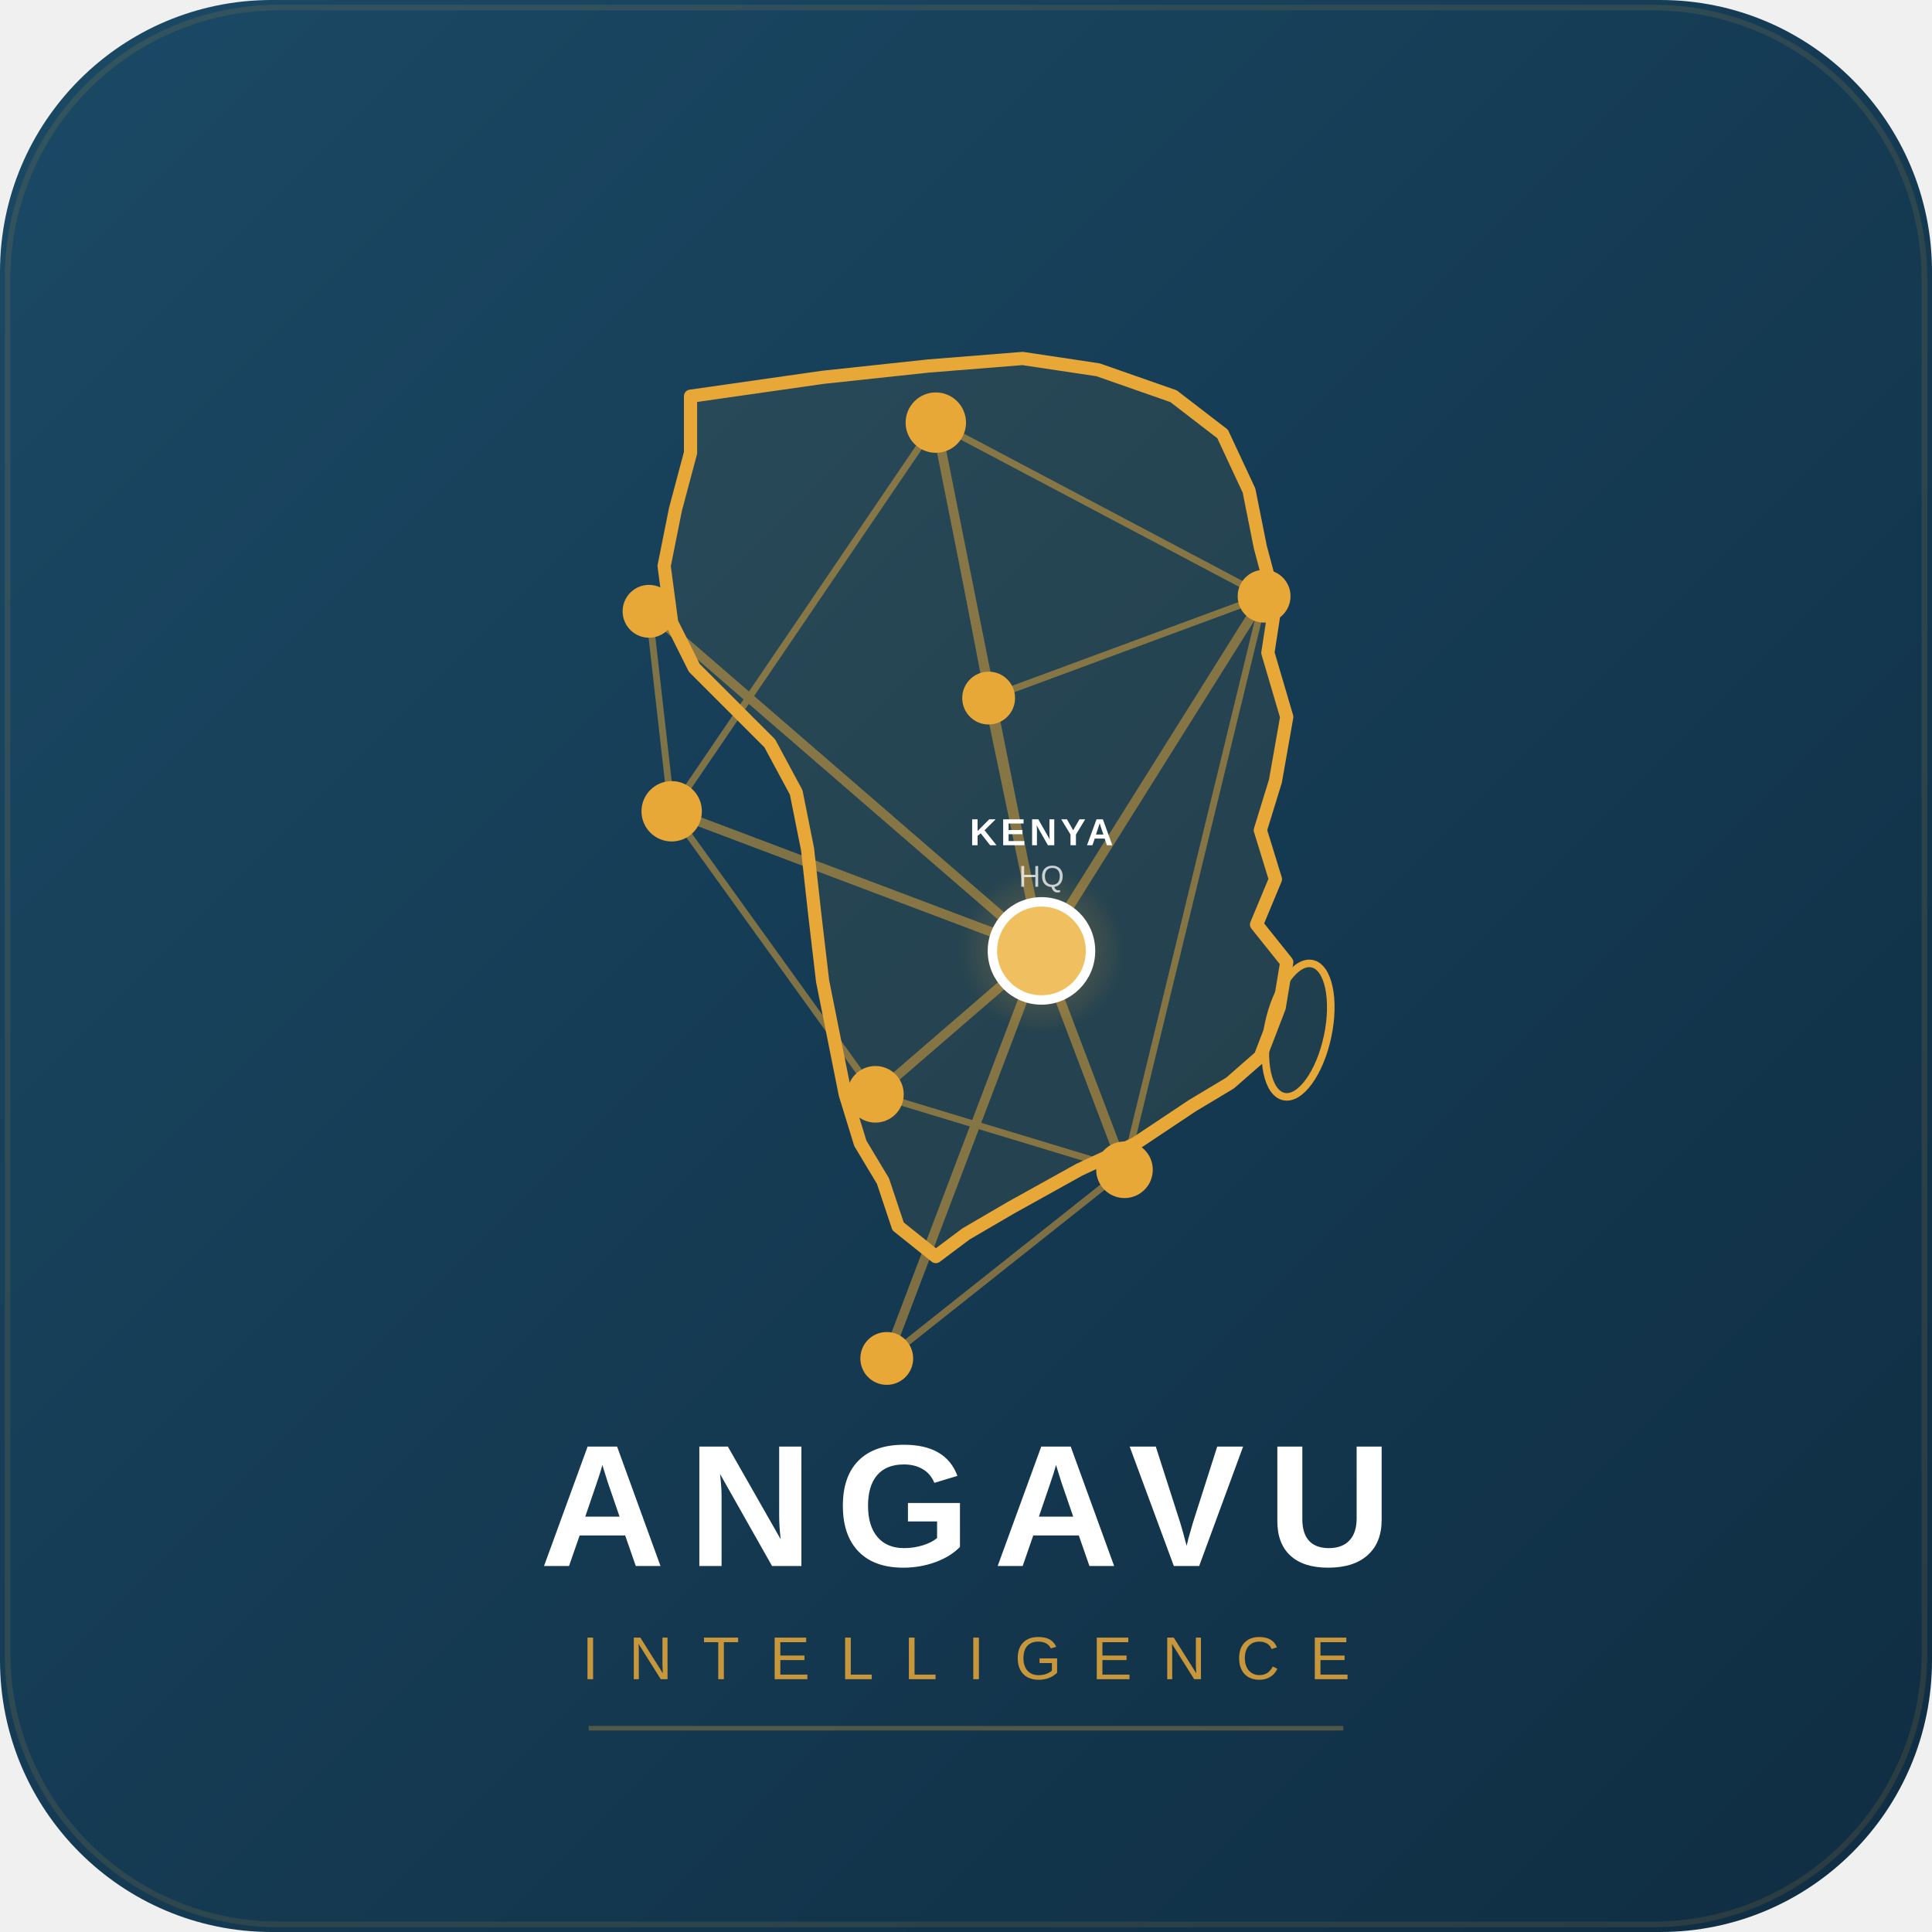
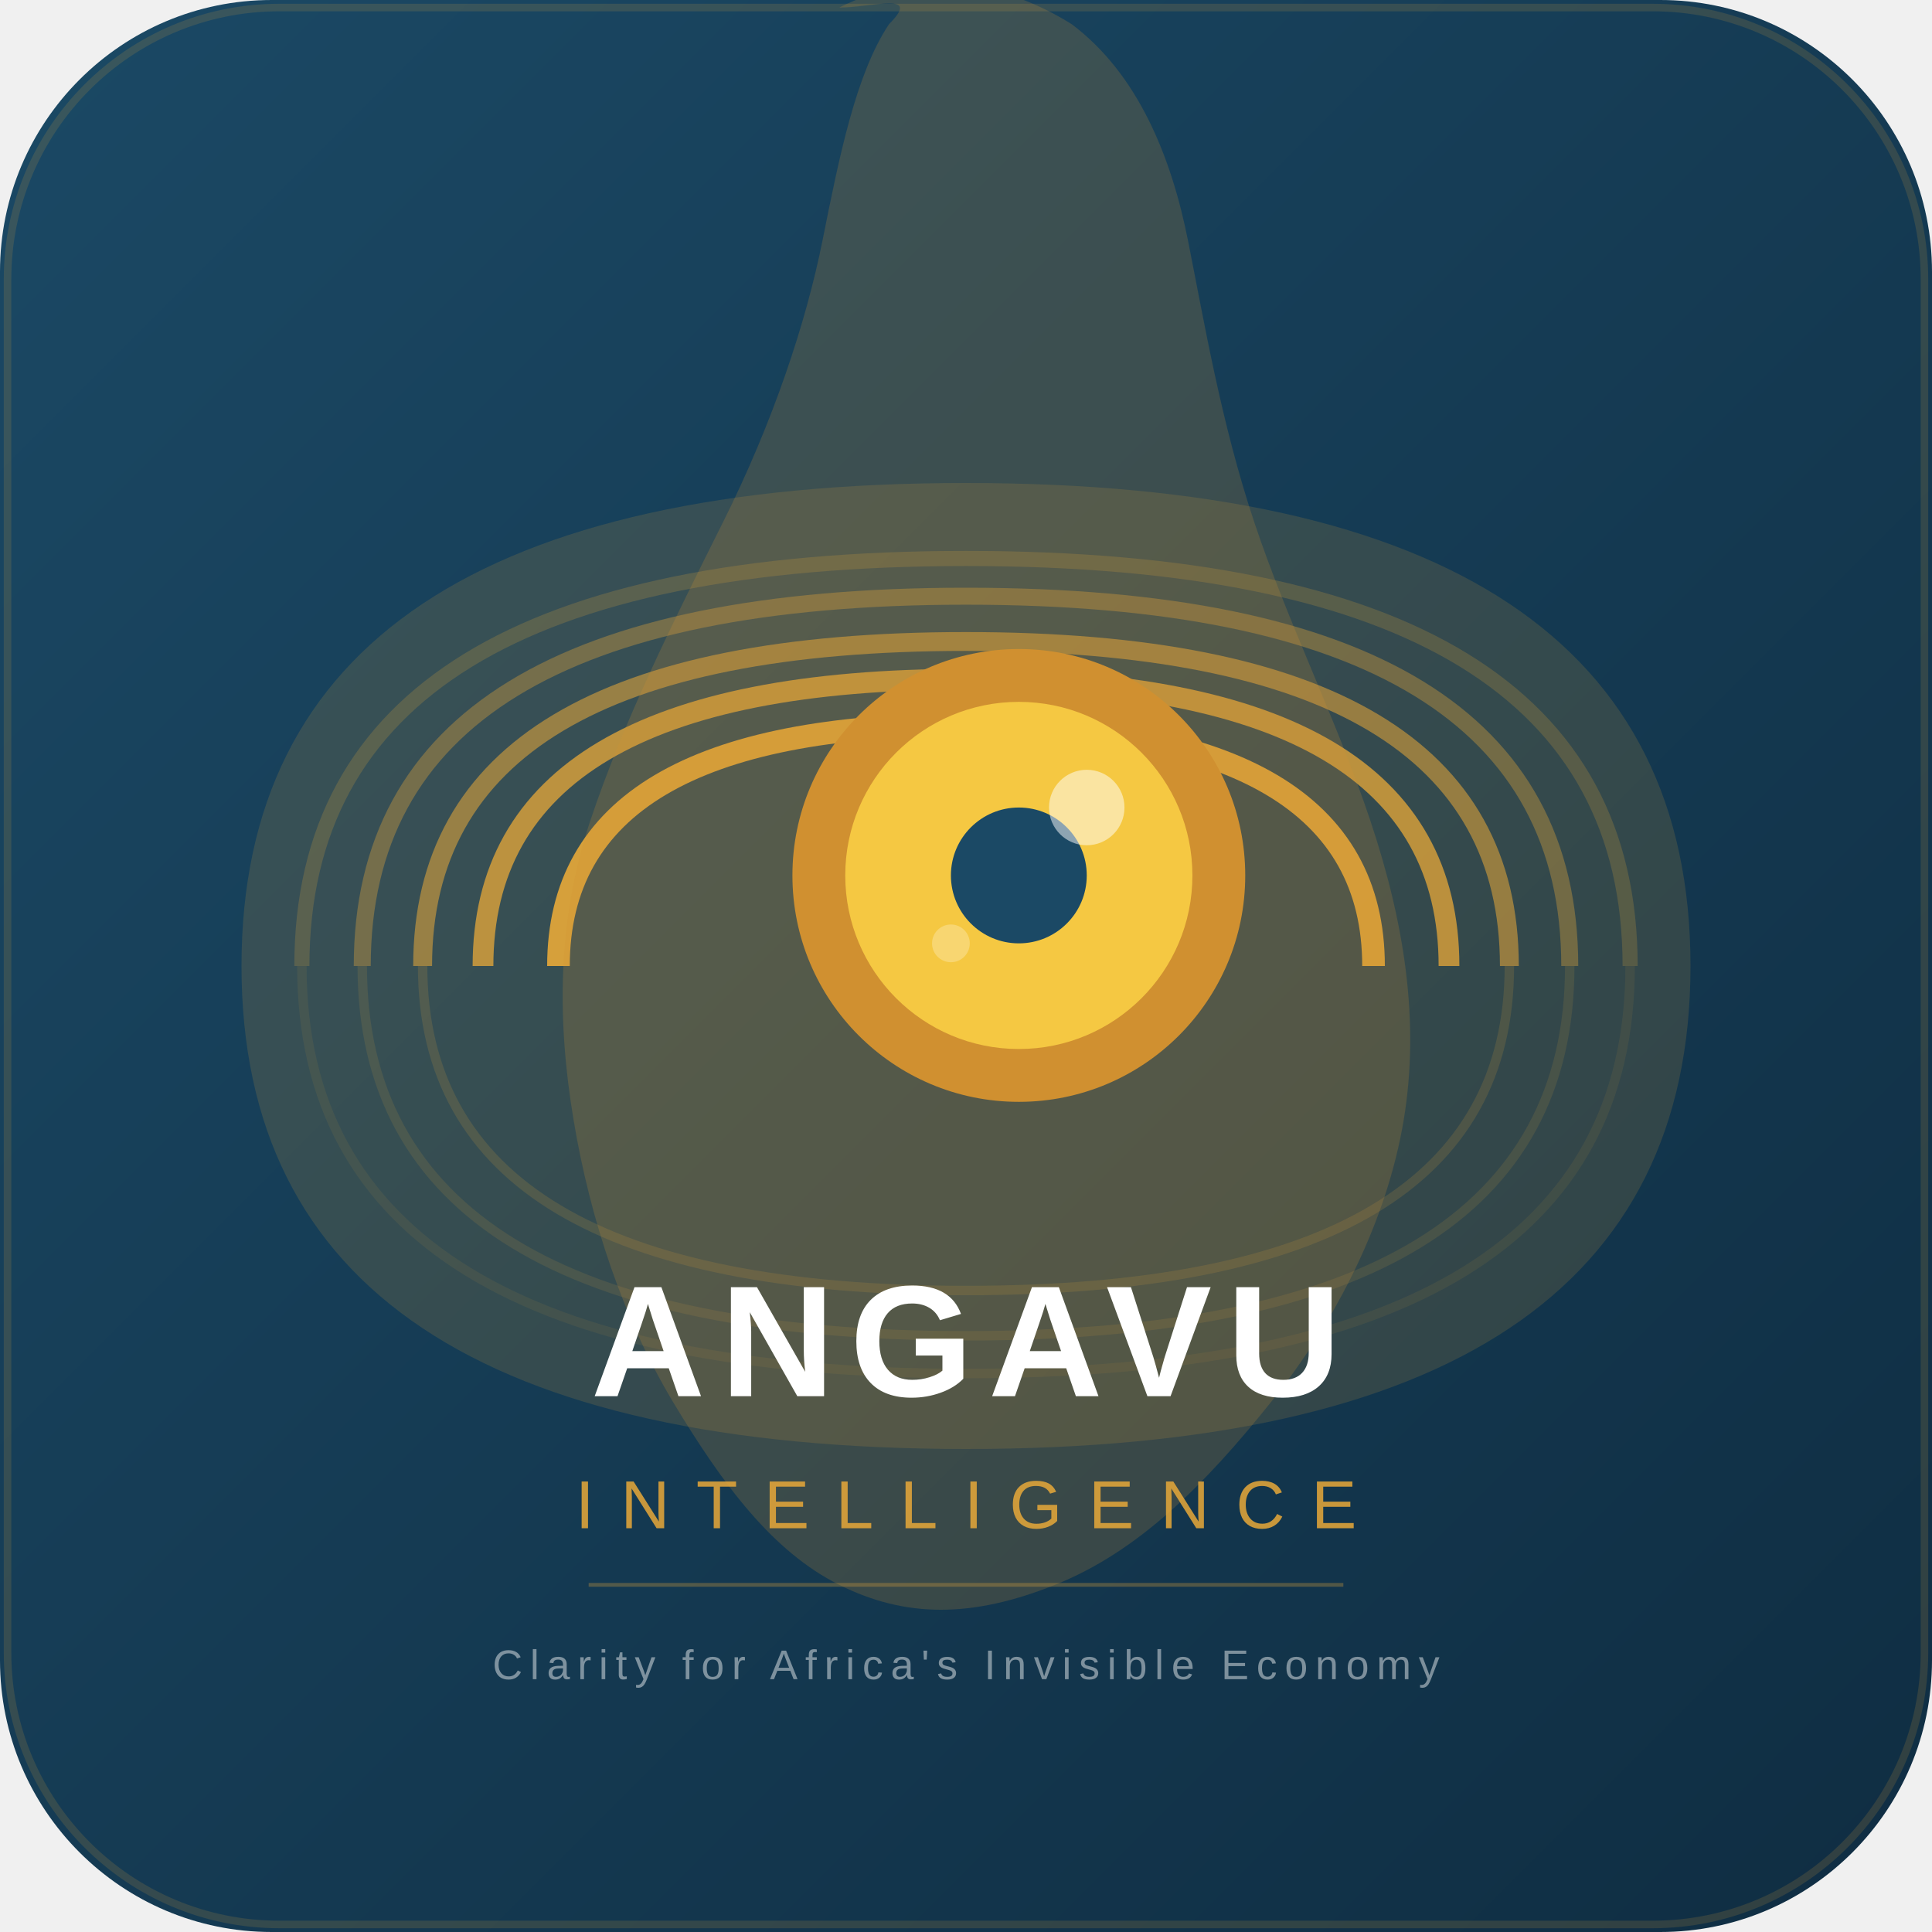
<svg xmlns="http://www.w3.org/2000/svg" viewBox="0 0 512 512" width="512" height="512">
  <defs>
-     <linearGradient id="bg" x1="0" y1="0" x2="1" y2="1">
+     <linearGradient id="bgGrad" x1="0%" y1="0%" x2="100%" y2="100%">
      <stop offset="0%" stop-color="#1B4965" />
      <stop offset="100%" stop-color="#0F2D42" />
    </linearGradient>
-     <radialGradient id="nairobiGlow" cx="50%" cy="50%" r="50%">
-       <stop offset="0%" stop-color="#F0C060" stop-opacity="0.6" />
-       <stop offset="60%" stop-color="#E8A838" stop-opacity="0.15" />
-       <stop offset="100%" stop-color="#E8A838" stop-opacity="0" />
-     </radialGradient>
-     <clipPath id="rounded">
+     <clipPath id="roundClip">
      <rect width="512" height="512" rx="72" ry="72" />
    </clipPath>
  </defs>
-   <g clip-path="url(#rounded)">
-     <rect width="512" height="512" fill="url(#bg)" />
-     <g transform="translate(256,225)">
-       <path d="M-73,-120 L-38,-125 L-10,-128 L15,-130 L35,-127 L55,-120 L68,-110                L75,-95 L78,-80 L82,-65 L80,-52 L85,-35 L82,-18 L78,-5                L82,8 L77,20 L85,30 L83,42 L78,55 L70,62 L60,68                L45,78 L30,85 L12,95 L0,102 L-8,108                L-18,100 L-22,88 L-28,78 L-32,65 L-35,50                L-38,35 L-40,18 L-42,0 L-45,-15                L-52,-28 L-62,-38 L-72,-48 L-78,-60                L-80,-75 L-77,-90 L-73,-105 L-73,-120Z" fill="#E8A838" fill-opacity="0.08" stroke="#E8A838" stroke-width="3.5" stroke-linejoin="round" />
-       <ellipse cx="88" cy="48" rx="8" ry="18" fill="#E8A838" fill-opacity="0.06" stroke="#E8A838" stroke-width="2" transform="rotate(12,88,48)" />
+   <g clip-path="url(#roundClip)">
+     <rect width="512" height="512" fill="url(#bgGrad)" />
+     <path d="M64,256 Q64,128 256,128 Q448,128 448,256 Q448,384 256,384 Q64,384 64,256 Z" fill="#E8A838" opacity="0.15" />
+     <path d="M80,256 Q80,148 256,148 Q432,148 432,256" fill="none" stroke="#E8A838" stroke-width="4" opacity="0.2" />
+     <path d="M96,256 Q96,158 256,158 Q416,158 416,256" fill="none" stroke="#E8A838" stroke-width="4.5" opacity="0.35" />
+     <path d="M112,256 Q112,170 256,170 Q400,170 400,256" fill="none" stroke="#E8A838" stroke-width="5" opacity="0.55" />
+     <path d="M128,256 Q128,180 256,180 Q384,180 384,256" fill="none" stroke="#E8A838" stroke-width="5.5" opacity="0.75" />
+     <path d="M148,256 Q148,192 256,192 Q364,192 364,256" fill="none" stroke="#E8A838" stroke-width="6" opacity="0.9" />
+     <path d="M80,256 Q80,364 256,364 Q432,364 432,256" fill="none" stroke="#E8A838" stroke-width="2.5" opacity="0.08" />
+     <path d="M96,256 Q96,354 256,354 Q416,354 416,256" fill="none" stroke="#E8A838" stroke-width="2.5" opacity="0.12" />
+     <path d="M112,256 Q112,342 256,342 Q400,342 400,256" fill="none" stroke="#E8A838" stroke-width="2.5" opacity="0.15" />
+     <g transform="translate(240,200) scale(2.2)" opacity="0.2">
+       <path d="M-8,-90 C2,-95 12,-93 20,-88 C28,-82 32,-72 34,-62 C36,-52 38,-40 42,-28 C46,-16 52,-4 56,8 C60,20 62,32 60,44 C58,56 52,68 44,78 C36,88 28,96 18,100 C8,104 0,104 -8,100 C-16,96 -22,88 -28,78 C-34,68 -38,56 -40,44 C-42,32 -42,20 -38,8 C-34,-4 -28,-16 -22,-28 C-16,-40 -12,-52 -10,-62 C-8,-72 -6,-82 -2,-88 C2,-92 -4,-90 -8,-90 Z" fill="#D09030" />
    </g>
-     <g stroke="#E8A838" stroke-linecap="round" opacity="0.5">
-       <line x1="276" y1="252" x2="248" y2="112" stroke-width="2.5" />
-       <line x1="276" y1="252" x2="178" y2="215" stroke-width="2.5" />
-       <line x1="276" y1="252" x2="262" y2="185" stroke-width="2.5" />
-       <line x1="276" y1="252" x2="335" y2="158" stroke-width="2.5" />
-       <line x1="276" y1="252" x2="232" y2="290" stroke-width="2.5" />
-       <line x1="276" y1="252" x2="298" y2="310" stroke-width="2.5" />
-       <line x1="276" y1="252" x2="235" y2="360" stroke-width="2.5" />
-       <line x1="276" y1="252" x2="172" y2="162" stroke-width="2.5" />
-       <line x1="248" y1="112" x2="178" y2="215" stroke-width="1.8" />
-       <line x1="248" y1="112" x2="262" y2="185" stroke-width="1.8" />
-       <line x1="248" y1="112" x2="335" y2="158" stroke-width="1.8" />
-       <line x1="178" y1="215" x2="172" y2="162" stroke-width="1.8" />
-       <line x1="178" y1="215" x2="232" y2="290" stroke-width="1.8" />
-       <line x1="232" y1="290" x2="298" y2="310" stroke-width="1.8" />
-       <line x1="298" y1="310" x2="235" y2="360" stroke-width="1.8" />
-       <line x1="262" y1="185" x2="335" y2="158" stroke-width="1.8" />
-       <line x1="335" y1="158" x2="298" y2="310" stroke-width="1.8" />
-     </g>
-     <circle cx="248" cy="112" r="8" fill="#E8A838" />
-     <circle cx="172" cy="162" r="7" fill="#E8A838" />
-     <circle cx="178" cy="215" r="8" fill="#E8A838" />
-     <circle cx="262" cy="185" r="7" fill="#E8A838" />
-     <circle cx="335" cy="158" r="7" fill="#E8A838" />
-     <circle cx="232" cy="290" r="7.5" fill="#E8A838" />
-     <circle cx="298" cy="310" r="7.5" fill="#E8A838" />
-     <circle cx="235" cy="360" r="7" fill="#E8A838" />
-     <circle cx="276" cy="252" r="22" fill="url(#nairobiGlow)" />
-     <circle cx="276" cy="252" r="13" fill="#F0C060" stroke="#FFFFFF" stroke-width="2.5" />
-     <text x="276" y="224" text-anchor="middle" font-family="'Segoe UI',Arial,sans-serif" font-size="10" font-weight="700" fill="#FFFFFF" letter-spacing="1">KENYA</text>
-     <text x="276" y="235" text-anchor="middle" font-family="'Segoe UI',Arial,sans-serif" font-size="8" fill="#FFFFFF" opacity="0.75">HQ</text>
-     <text x="256" y="415" text-anchor="middle" font-family="'Segoe UI','Helvetica Neue',Arial,sans-serif" font-size="46" font-weight="700" fill="#FFFFFF" letter-spacing="6">ANGAVU</text>
-     <text x="256" y="445" text-anchor="middle" font-family="'Segoe UI','Helvetica Neue',Arial,sans-serif" font-size="16" font-weight="300" fill="#E8A838" letter-spacing="8" opacity="0.85">INTELLIGENCE</text>
-     <line x1="156" y1="458" x2="356" y2="458" stroke="#E8A838" stroke-width="1.2" opacity="0.3" />
+     <circle cx="270" cy="232" r="60" fill="#D09030" />
+     <circle cx="270" cy="232" r="46" fill="#F5C842" />
+     <circle cx="270" cy="232" r="18" fill="#1B4965" />
+     <circle cx="288" cy="214" r="10" fill="#FFFFFF" opacity="0.5" />
+     <circle cx="252" cy="250" r="5" fill="#FFFFFF" opacity="0.25" />
+     <text x="256" y="370" text-anchor="middle" font-family="'Segoe UI','Helvetica Neue',Arial,sans-serif" font-size="42" font-weight="700" fill="#FFFFFF" letter-spacing="4">ANGAVU</text>
+     <text x="256" y="405" text-anchor="middle" font-family="'Segoe UI','Helvetica Neue',Arial,sans-serif" font-size="18" font-weight="300" fill="#E8A838" letter-spacing="7" opacity="0.85">INTELLIGENCE</text>
+     <line x1="156" y1="420" x2="356" y2="420" stroke="#E8A838" stroke-width="1" opacity="0.3" />
+     <text x="256" y="445" text-anchor="middle" font-family="'Segoe UI','Helvetica Neue',Arial,sans-serif" font-size="11" font-weight="300" fill="#FFFFFF" letter-spacing="2" opacity="0.45">Clarity for Africa's Invisible Economy</text>
  </g>
-   <rect x="2" y="2" width="508" height="508" rx="72" ry="72" fill="none" stroke="#E8A838" stroke-width="1.5" opacity="0.12" />
+   <rect x="2" y="2" width="508" height="508" rx="72" ry="72" fill="none" stroke="#E8A838" stroke-width="2" opacity="0.15" />
</svg>
